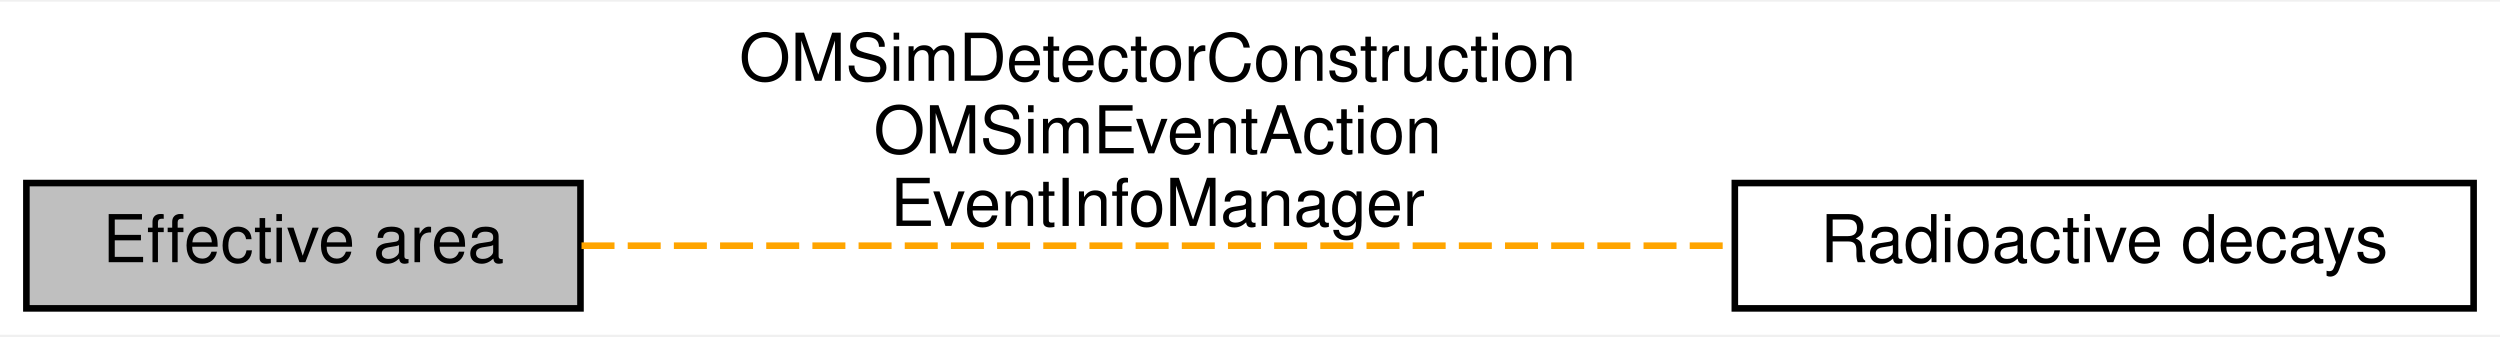
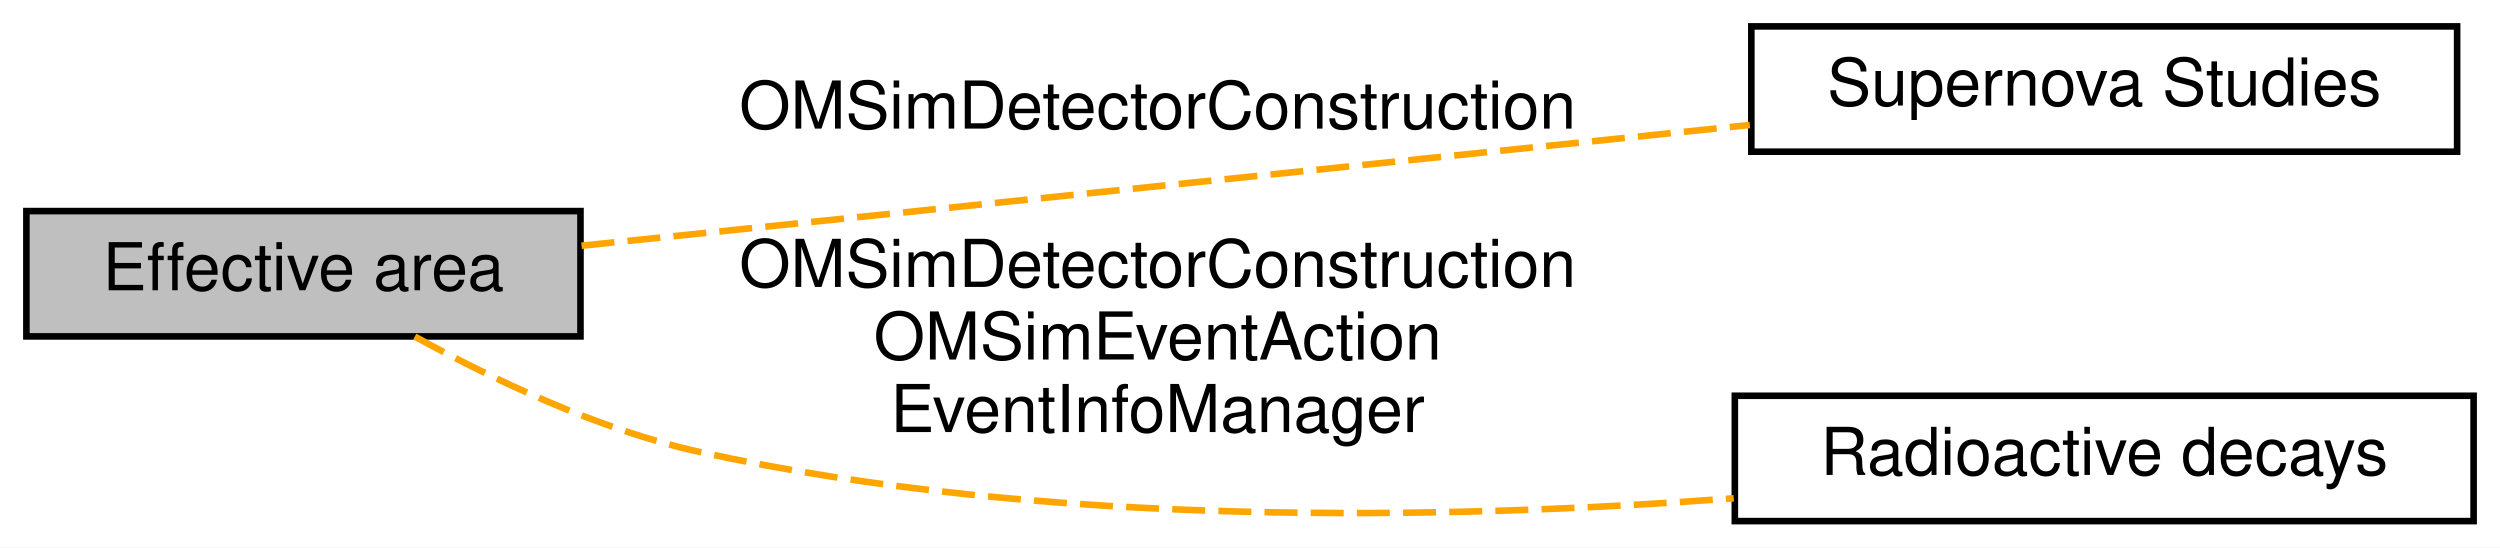
- <svg xmlns="http://www.w3.org/2000/svg" xmlns:xlink="http://www.w3.org/1999/xlink" width="379pt" height="51pt" viewBox="0.00 0.00 379.00 50.50">
-   <g id="graph0" class="graph" transform="scale(1 1) rotate(0) translate(4 46.5)">
-     <polygon fill="white" stroke="transparent" points="-4,4 -4,-46.5 375,-46.5 375,4 -4,4" />
+ <svg xmlns="http://www.w3.org/2000/svg" xmlns:xlink="http://www.w3.org/1999/xlink" width="379pt" height="83pt" viewBox="0.00 0.00 379.00 83.00">
+   <g id="graph0" class="graph" transform="scale(1 1) rotate(0) translate(4 79)">
+     <polygon fill="white" stroke="transparent" points="-4,4 -4,-79 375,-79 375,4 -4,4" />
    <g id="node1" class="node">
      <g id="a_node1">
+         <a xlink:href="group__sngroup.html" target="_top" xlink:title="Comprehensive analysis and simulations focusing on the detection of CCSN neutrinos with segmented sen...">
+           <polygon fill="white" stroke="black" points="368.5,-75 261.5,-75 261.5,-56 368.5,-56 368.5,-75" />
+           <text text-anchor="middle" x="315" y="-63" font-family="Helvetica,sans-Serif" font-size="10.00">Supernova Studies</text>
+         </a>
+       </g>
+     </g>
+     <g id="node2" class="node">
+       <g id="a_node2">
        <a xlink:href="group__radioactive.html" target="_top" xlink:title="Simulations for understanding the background produced by radioactive decays in borosilicate glass of ...">
          <polygon fill="white" stroke="black" points="371,-19 259,-19 259,0 371,0 371,-19" />
          <text text-anchor="middle" x="315" y="-7" font-family="Helvetica,sans-Serif" font-size="10.00">Radioactive decays</text>
        </a>
      </g>
    </g>
-     <g id="node2" class="node">
-       <g id="a_node2">
+     <g id="node3" class="node">
+       <g id="a_node3">
        <a xlink:title="All specific to the effective area studies of the optical modules.">
-           <polygon fill="#bfbfbf" stroke="black" points="84,-19 0,-19 0,0 84,0 84,-19" />
-           <text text-anchor="middle" x="42" y="-7" font-family="Helvetica,sans-Serif" font-size="10.00">Effective area</text>
+           <polygon fill="#bfbfbf" stroke="black" points="84,-47 0,-47 0,-28 84,-28 84,-47" />
+           <text text-anchor="middle" x="42" y="-35" font-family="Helvetica,sans-Serif" font-size="10.00">Effective area</text>
        </a>
      </g>
    </g>
+     <g id="edge2" class="edge">
+       <path fill="none" stroke="orange" stroke-dasharray="5,2" d="M84.16,-41.75C131.54,-46.65 209.48,-54.7 261.27,-60.05" />
+       <text text-anchor="middle" x="171.5" y="-59.5" font-family="Helvetica,sans-Serif" font-size="10.00">OMSimDetectorConstruction</text>
+     </g>
    <g id="edge1" class="edge">
-       <path fill="none" stroke="orange" stroke-dasharray="5,2" d="M84.16,-9.5C130.8,-9.5 207.05,-9.5 258.82,-9.5" />
-       <text text-anchor="middle" x="171.5" y="-34.5" font-family="Helvetica,sans-Serif" font-size="10.00">OMSimDetectorConstruction</text>
-       <text text-anchor="middle" x="171.5" y="-23.5" font-family="Helvetica,sans-Serif" font-size="10.00">OMSimEventAction</text>
-       <text text-anchor="middle" x="171.5" y="-12.5" font-family="Helvetica,sans-Serif" font-size="10.00">EventInfoManager</text>
+       <path fill="none" stroke="orange" stroke-dasharray="5,2" d="M58.88,-27.98C70.4,-21.65 86.6,-13.89 102,-10.5 154.3,1.03 215.63,-0.23 258.83,-3.46" />
+       <text text-anchor="middle" x="171.5" y="-35.5" font-family="Helvetica,sans-Serif" font-size="10.00">OMSimDetectorConstruction</text>
+       <text text-anchor="middle" x="171.5" y="-24.5" font-family="Helvetica,sans-Serif" font-size="10.00">OMSimEventAction</text>
+       <text text-anchor="middle" x="171.5" y="-13.5" font-family="Helvetica,sans-Serif" font-size="10.00">EventInfoManager</text>
    </g>
  </g>
</svg>
